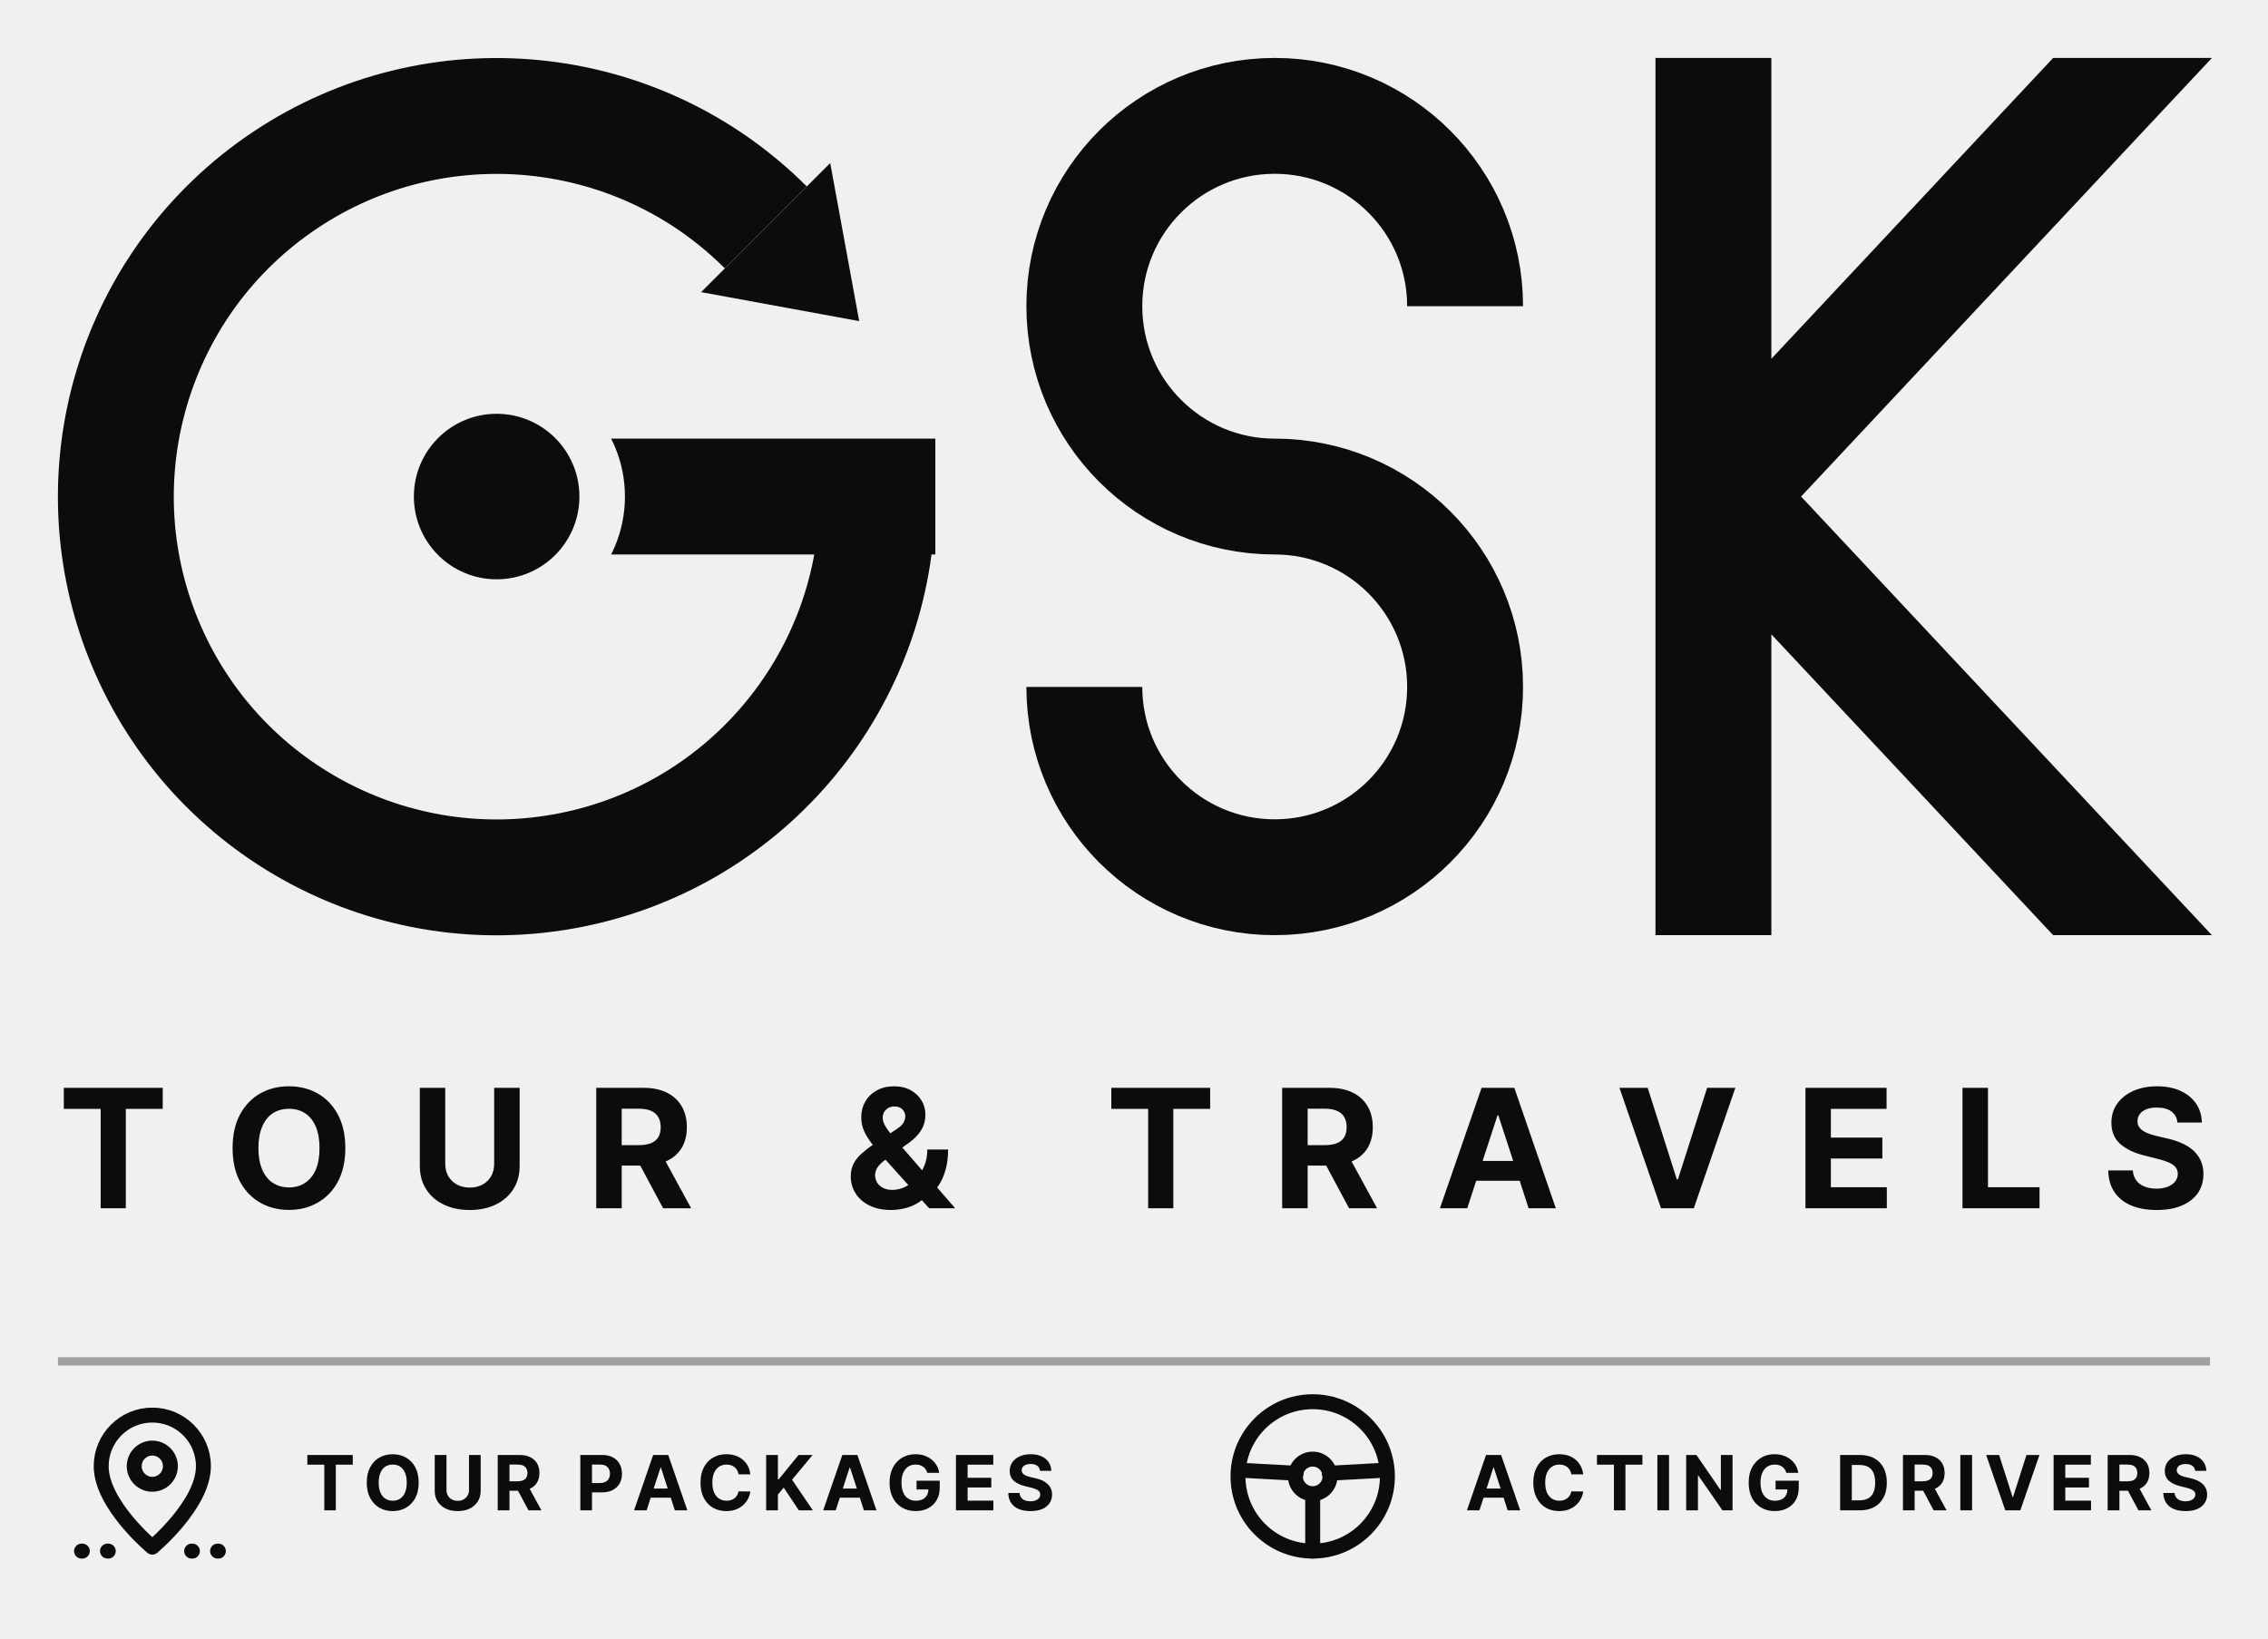
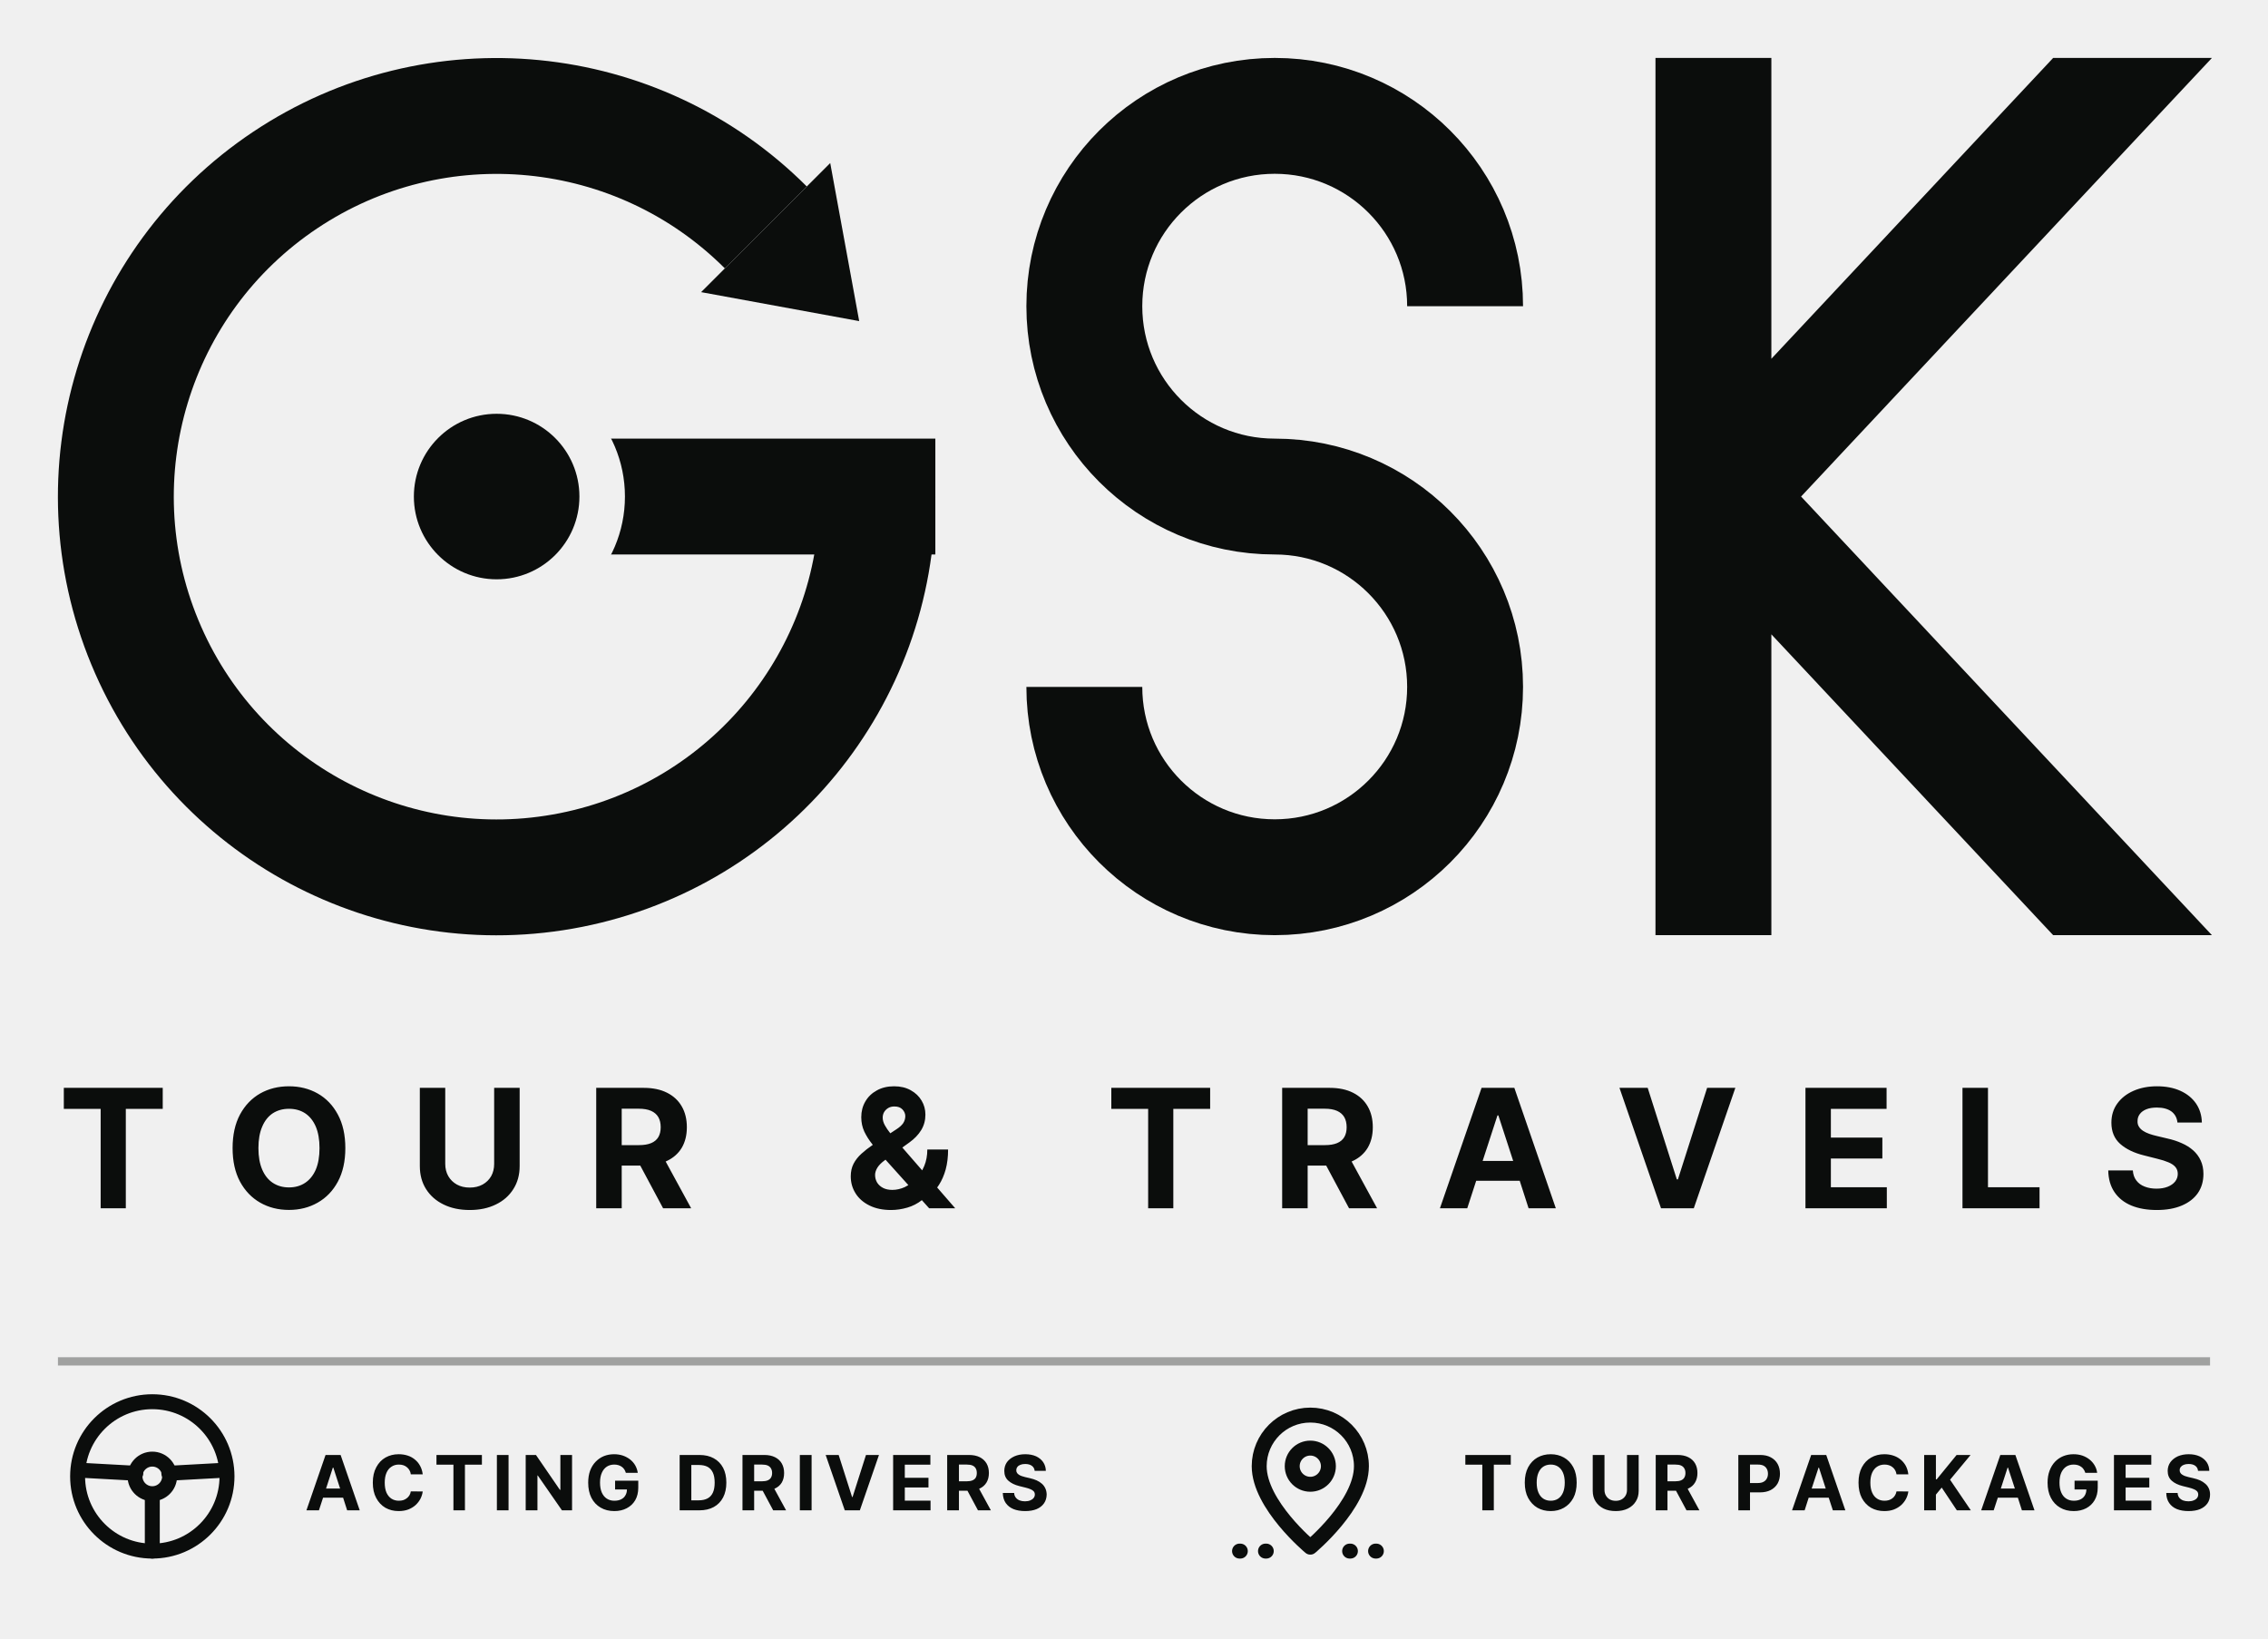
<svg xmlns="http://www.w3.org/2000/svg" viewBox="0 0 274 198" width="274" height="198" role="img" aria-labelledby="t">
  <defs>
    <mask id="cute" maskUnits="userSpaceOnUse" x="0" y="0" width="130" height="120">
      <rect width="130" height="120" fill="#fff" />
      <circle cx="60" cy="60" r="15.5" fill="#000" />
    </mask>
    <clipPath id="ke">
      <rect x="200" y="7" width="76" height="106" />
    </clipPath>
  </defs>
  <g fill="none" stroke="#0b0d0c" stroke-width="14">
    <g mask="url(#cute)">
      <path d="M92.52 27.48 A46 46 0 1 0 106 60" />
      <path d="M60 60 H113" />
    </g>
    <path d="M177 37 A23 23 0 1 0 154 60 A23 23 0 1 1 131 83" />
    <g clip-path="url(#ke)">
      <path d="M207 0 V120 M208 60 L267 -3 M208 60 L267 123" />
    </g>
  </g>
  <circle cx="60" cy="60" r="10" fill="#0b0d0c" />
  <path d="M100.3 19.7 L103.8 38.8 L84.7 35.3 Z" fill="#0b0d0c" />
  <path d="M7.71 133.99V131.45H19.66V133.99H15.2V146H12.16V133.99Z M41.72 138.73Q41.72 141.11 40.82 142.78Q39.93 144.44 38.38 145.32Q36.84 146.2 34.91 146.2Q32.97 146.2 31.43 145.32Q29.89 144.44 28.99 142.77Q28.1 141.1 28.1 138.73Q28.1 136.35 28.99 134.68Q29.89 133.01 31.43 132.13Q32.97 131.26 34.91 131.26Q36.84 131.26 38.38 132.13Q39.93 133.01 40.82 134.68Q41.72 136.35 41.72 138.73ZM38.6 138.73Q38.6 137.19 38.15 136.13Q37.69 135.07 36.86 134.52Q36.03 133.98 34.91 133.98Q33.8 133.98 32.96 134.52Q32.13 135.07 31.68 136.13Q31.22 137.19 31.22 138.73Q31.22 140.27 31.68 141.33Q32.13 142.38 32.96 142.93Q33.8 143.48 34.91 143.48Q36.03 143.48 36.86 142.93Q37.69 142.38 38.15 141.33Q38.6 140.27 38.6 138.73Z M59.7 131.45H62.78V140.9Q62.78 142.49 62.02 143.68Q61.27 144.88 59.91 145.54Q58.55 146.21 56.75 146.21Q54.94 146.21 53.58 145.54Q52.23 144.88 51.47 143.68Q50.72 142.49 50.72 140.9V131.45H53.79V140.64Q53.79 141.47 54.16 142.12Q54.53 142.76 55.19 143.13Q55.86 143.5 56.75 143.5Q57.64 143.5 58.31 143.13Q58.97 142.76 59.34 142.12Q59.7 141.47 59.7 140.64Z M72.03 146V131.45H77.77Q79.42 131.45 80.59 132.04Q81.76 132.63 82.37 133.7Q82.98 134.76 82.98 136.21Q82.98 137.65 82.36 138.7Q81.73 139.74 80.55 140.29Q80.48 140.33 80.42 140.35L83.5 146H80.11L77.35 140.84H75.11V146ZM75.11 138.37H77.2Q78.08 138.37 78.66 138.13Q79.24 137.89 79.53 137.41Q79.82 136.92 79.82 136.21Q79.82 135.48 79.53 134.98Q79.24 134.49 78.66 134.23Q78.07 133.97 77.18 133.97H75.11Z  M107.65 146.21Q106.14 146.21 105.05 145.67Q103.95 145.13 103.37 144.21Q102.78 143.28 102.78 142.14Q102.78 141.28 103.12 140.62Q103.46 139.96 104.08 139.4Q104.66 138.87 105.44 138.34Q105.4 138.29 105.37 138.24Q104.8 137.53 104.42 136.74Q104.05 135.94 104.05 135Q104.05 133.94 104.54 133.1Q105.03 132.25 105.93 131.76Q106.82 131.26 108.02 131.26Q109.18 131.26 110.03 131.74Q110.88 132.21 111.34 132.99Q111.8 133.76 111.8 134.69Q111.8 135.72 111.29 136.56Q110.78 137.39 109.86 138.05L109.01 138.66L111.41 141.42Q111.55 141.16 111.66 140.89Q112.03 139.99 112.03 138.9H114.54Q114.54 140.24 114.25 141.31Q113.95 142.38 113.44 143.17Q113.33 143.34 113.22 143.49L115.4 146H112.25L111.37 145.02Q110.58 145.64 109.62 145.92Q108.62 146.21 107.65 146.21ZM106.98 140.13 106.9 140.19Q106.29 140.63 106 141.09Q105.72 141.55 105.72 141.97Q105.72 142.48 105.97 142.9Q106.23 143.31 106.7 143.55Q107.16 143.78 107.8 143.78Q108.56 143.78 109.31 143.44Q109.53 143.33 109.74 143.2ZM107.56 136.94 108.32 136.44Q108.86 136.09 109.12 135.71Q109.37 135.32 109.37 134.86Q109.37 134.43 109.03 134.06Q108.68 133.69 108.04 133.7Q107.61 133.7 107.3 133.89Q106.99 134.08 106.81 134.38Q106.64 134.68 106.64 135.05Q106.64 135.5 106.9 135.97Q107.15 136.43 107.56 136.94Z  M134.26 133.99V131.45H146.2V133.99H141.75V146H138.71V133.99Z M154.9 146V131.45H160.64Q162.29 131.45 163.46 132.04Q164.63 132.63 165.24 133.7Q165.85 134.76 165.85 136.21Q165.85 137.65 165.23 138.7Q164.6 139.74 163.42 140.29Q163.35 140.33 163.29 140.35L166.37 146H162.98L160.22 140.84H157.98V146ZM157.98 138.37H160.07Q160.95 138.37 161.53 138.13Q162.11 137.89 162.4 137.41Q162.69 136.92 162.69 136.21Q162.69 135.48 162.4 134.98Q162.11 134.49 161.53 134.23Q160.94 133.97 160.05 133.97H157.98Z M177.26 146H173.96L178.99 131.45H182.95L187.96 146H184.67L183.6 142.68H178.34ZM182.81 140.28 181.02 134.78H180.91L179.12 140.28Z M199.06 131.45 202.58 142.51H202.71L206.24 131.45H209.65L204.63 146H200.67L195.65 131.45Z M218.12 146V131.45H227.92V133.99H221.19V137.46H227.41V139.99H221.19V143.46H227.95V146Z M237.09 146V131.45H240.17V143.46H246.4V146Z M263.06 135.64Q262.97 134.78 262.33 134.3Q261.68 133.83 260.57 133.83Q259.82 133.83 259.3 134.04Q258.78 134.25 258.51 134.62Q258.24 134.98 258.24 135.45Q258.22 135.84 258.4 136.13Q258.58 136.43 258.9 136.64Q259.22 136.85 259.64 137Q260.06 137.15 260.54 137.26L261.84 137.57Q262.8 137.78 263.59 138.14Q264.39 138.49 264.97 139.01Q265.55 139.53 265.87 140.23Q266.2 140.94 266.2 141.85Q266.2 143.18 265.53 144.16Q264.86 145.13 263.59 145.67Q262.33 146.21 260.56 146.21Q258.8 146.21 257.49 145.67Q256.19 145.13 255.46 144.06Q254.73 143 254.7 141.43H257.67Q257.72 142.16 258.1 142.65Q258.47 143.14 259.1 143.38Q259.73 143.63 260.52 143.63Q261.3 143.63 261.88 143.4Q262.46 143.17 262.78 142.77Q263.1 142.36 263.1 141.84Q263.1 141.35 262.81 141.01Q262.53 140.68 261.98 140.45Q261.42 140.21 260.63 140.02L259.05 139.62Q257.21 139.17 256.14 138.22Q255.08 137.27 255.08 135.66Q255.08 134.34 255.79 133.35Q256.5 132.36 257.75 131.81Q259 131.26 260.59 131.26Q262.21 131.26 263.42 131.81Q264.63 132.36 265.31 133.35Q265.98 134.34 266.01 135.64Z" fill="#0b0d0c" />
  <rect x="7" y="164" width="260" height="1" fill="#0b0d0c" opacity=".35" />
-   <g transform="translate(7 167) scale(0.95)" fill="none" stroke="#0b0d0c" stroke-width="1.9" stroke-linecap="round" stroke-linejoin="round">
+   <g transform="translate(146.90 167) scale(0.95)" fill="none" stroke="#0b0d0c" stroke-width="1.9" stroke-linecap="round" stroke-linejoin="round">
    <path d="M12 21s-6.5-5.4-6.5-10.3a6.5 6.5 0 0 1 13 0C18.5 15.6 12 21 12 21z" />
    <circle cx="12" cy="10.7" r="2.3" />
    <path d="M3 21.5h4M17 21.5h4" stroke-dasharray="0.1 3.2" />
  </g>
-   <path transform="translate(36.8 182.5)" d="M0.33 -5.52V-6.69H5.82V-5.52H3.77V0H2.38V-5.52Z M13.78 -3.35Q13.78 -2.25 13.37 -1.48Q12.95 -0.72 12.24 -0.31Q11.53 0.09 10.65 0.09Q9.75 0.09 9.04 -0.31Q8.34 -0.72 7.92 -1.49Q7.51 -2.25 7.51 -3.35Q7.51 -4.44 7.92 -5.21Q8.34 -5.98 9.04 -6.38Q9.75 -6.78 10.65 -6.78Q11.53 -6.78 12.24 -6.38Q12.95 -5.98 13.37 -5.21Q13.78 -4.44 13.78 -3.35ZM12.34 -3.35Q12.34 -4.05 12.13 -4.54Q11.92 -5.03 11.54 -5.28Q11.16 -5.53 10.65 -5.53Q10.13 -5.53 9.75 -5.28Q9.37 -5.03 9.16 -4.54Q8.95 -4.05 8.95 -3.35Q8.95 -2.64 9.16 -2.15Q9.37 -1.66 9.75 -1.41Q10.13 -1.16 10.65 -1.16Q11.16 -1.16 11.54 -1.41Q11.92 -1.66 12.13 -2.15Q12.34 -2.64 12.34 -3.35Z M19.86 -6.69H21.27V-2.35Q21.27 -1.61 20.92 -1.07Q20.58 -0.52 19.95 -0.21Q19.33 0.09 18.5 0.09Q17.66 0.09 17.04 -0.21Q16.42 -0.52 16.07 -1.07Q15.72 -1.61 15.72 -2.35V-6.69H17.14V-2.47Q17.14 -2.08 17.31 -1.79Q17.48 -1.49 17.78 -1.32Q18.09 -1.15 18.5 -1.15Q18.91 -1.15 19.21 -1.32Q19.52 -1.49 19.69 -1.79Q19.86 -2.08 19.86 -2.47Z M23.33 0V-6.69H25.97Q26.73 -6.69 27.27 -6.42Q27.81 -6.15 28.09 -5.66Q28.37 -5.17 28.37 -4.51Q28.37 -3.84 28.08 -3.36Q27.8 -2.88 27.25 -2.63Q27.22 -2.61 27.19 -2.6L28.61 0H27.05L25.78 -2.37H24.75V0ZM24.75 -3.51H25.71Q26.11 -3.51 26.38 -3.62Q26.65 -3.73 26.78 -3.95Q26.92 -4.18 26.92 -4.51Q26.92 -4.84 26.78 -5.07Q26.65 -5.3 26.38 -5.42Q26.11 -5.53 25.7 -5.53H24.75Z  M33.31 0V-6.69H35.95Q36.71 -6.69 37.24 -6.4Q37.78 -6.11 38.06 -5.6Q38.34 -5.09 38.34 -4.42Q38.34 -3.76 38.06 -3.25Q37.77 -2.74 37.22 -2.45Q36.68 -2.17 35.91 -2.17H34.72V0ZM34.72 -3.3H35.68Q36.09 -3.3 36.36 -3.45Q36.62 -3.59 36.75 -3.84Q36.89 -4.09 36.89 -4.42Q36.89 -4.76 36.75 -5.01Q36.62 -5.26 36.35 -5.4Q36.09 -5.53 35.67 -5.53H34.72Z M41.32 0H39.8L42.11 -6.69H43.93L46.24 0H44.73L44.23 -1.53H41.81ZM43.87 -2.63 43.05 -5.16H43L42.17 -2.63Z M53.85 -4.35H52.42Q52.38 -4.63 52.26 -4.84Q52.14 -5.06 51.95 -5.21Q51.76 -5.37 51.51 -5.45Q51.26 -5.53 50.98 -5.53Q50.46 -5.53 50.07 -5.27Q49.69 -5.02 49.47 -4.53Q49.26 -4.04 49.26 -3.35Q49.26 -2.63 49.48 -2.14Q49.69 -1.66 50.08 -1.41Q50.46 -1.16 50.97 -1.16Q51.25 -1.16 51.49 -1.23Q51.74 -1.31 51.93 -1.46Q52.12 -1.6 52.24 -1.81Q52.37 -2.02 52.42 -2.29L53.85 -2.28Q53.79 -1.82 53.57 -1.39Q53.35 -0.97 52.98 -0.63Q52.61 -0.3 52.1 -0.1Q51.59 0.09 50.94 0.09Q50.05 0.09 49.34 -0.31Q48.64 -0.72 48.23 -1.49Q47.83 -2.25 47.83 -3.35Q47.83 -4.44 48.24 -5.21Q48.65 -5.98 49.36 -6.38Q50.06 -6.78 50.94 -6.78Q51.53 -6.78 52.02 -6.62Q52.52 -6.46 52.91 -6.14Q53.29 -5.83 53.54 -5.38Q53.78 -4.93 53.85 -4.35Z M55.76 0V-6.69H57.18V-3.74H57.27L59.68 -6.69H61.37L58.89 -3.7L61.4 0H59.71L57.88 -2.75L57.18 -1.9V0Z M64.16 0H62.65L64.96 -6.69H66.78L69.09 0H67.57L67.08 -1.53H64.66ZM66.72 -2.63 65.89 -5.16H65.84L65.02 -2.63Z M75.23 -4.53Q75.16 -4.77 75.03 -4.95Q74.91 -5.14 74.73 -5.26Q74.55 -5.39 74.33 -5.46Q74.1 -5.53 73.82 -5.53Q73.31 -5.53 72.92 -5.28Q72.54 -5.02 72.32 -4.54Q72.11 -4.05 72.11 -3.35Q72.11 -2.65 72.32 -2.16Q72.53 -1.67 72.92 -1.42Q73.31 -1.16 73.84 -1.16Q74.32 -1.16 74.66 -1.33Q75 -1.5 75.18 -1.82Q75.35 -2.12 75.36 -2.52H73.93V-3.58H76.73V-2.74Q76.73 -1.86 76.35 -1.22Q75.98 -0.59 75.33 -0.25Q74.67 0.09 73.83 0.09Q72.89 0.09 72.18 -0.33Q71.47 -0.74 71.07 -1.51Q70.67 -2.28 70.67 -3.34Q70.67 -4.15 70.91 -4.79Q71.15 -5.43 71.57 -5.87Q72 -6.32 72.57 -6.55Q73.14 -6.78 73.8 -6.78Q74.37 -6.78 74.86 -6.62Q75.35 -6.45 75.73 -6.15Q76.11 -5.85 76.35 -5.44Q76.6 -5.02 76.66 -4.53Z M78.69 0V-6.69H83.2V-5.52H80.1V-3.93H82.96V-2.76H80.1V-1.17H83.21V0Z M88.85 -4.77Q88.81 -5.16 88.52 -5.38Q88.22 -5.6 87.71 -5.6Q87.36 -5.6 87.12 -5.5Q86.89 -5.41 86.76 -5.24Q86.63 -5.07 86.63 -4.85Q86.63 -4.67 86.71 -4.54Q86.79 -4.4 86.94 -4.31Q87.09 -4.21 87.28 -4.14Q87.47 -4.07 87.69 -4.02L88.29 -3.88Q88.73 -3.78 89.1 -3.62Q89.46 -3.45 89.73 -3.21Q90 -2.98 90.15 -2.65Q90.3 -2.33 90.3 -1.91Q90.3 -1.3 89.99 -0.85Q89.68 -0.4 89.1 -0.15Q88.52 0.09 87.7 0.09Q86.89 0.09 86.29 -0.15Q85.69 -0.4 85.36 -0.89Q85.02 -1.38 85.01 -2.1H86.38Q86.4 -1.76 86.57 -1.54Q86.74 -1.32 87.03 -1.2Q87.32 -1.09 87.69 -1.09Q88.05 -1.09 88.31 -1.2Q88.58 -1.3 88.73 -1.49Q88.87 -1.67 88.87 -1.91Q88.87 -2.14 88.74 -2.29Q88.61 -2.45 88.35 -2.55Q88.1 -2.66 87.74 -2.75L87.01 -2.93Q86.16 -3.14 85.67 -3.58Q85.18 -4.02 85.18 -4.76Q85.18 -5.36 85.51 -5.82Q85.84 -6.27 86.41 -6.53Q86.99 -6.78 87.72 -6.78Q88.46 -6.78 89.02 -6.53Q89.58 -6.27 89.89 -5.82Q90.2 -5.36 90.21 -4.77Z" fill="#0b0d0c" />
-   <g transform="translate(147.1889 167) scale(0.95)" fill="none" stroke="#0b0d0c" stroke-width="1.9" stroke-linecap="round" stroke-linejoin="round">
+   <path transform="translate(176.70 182.5)" d="M0.33 -5.52V-6.69H5.82V-5.52H3.77V0H2.38V-5.52Z M13.78 -3.35Q13.78 -2.25 13.37 -1.48Q12.95 -0.72 12.24 -0.31Q11.53 0.09 10.65 0.09Q9.75 0.09 9.04 -0.31Q8.34 -0.72 7.92 -1.49Q7.51 -2.25 7.51 -3.35Q7.51 -4.44 7.92 -5.21Q8.34 -5.98 9.04 -6.38Q9.75 -6.78 10.65 -6.78Q11.53 -6.78 12.24 -6.38Q12.95 -5.98 13.37 -5.21Q13.78 -4.44 13.78 -3.35ZM12.34 -3.35Q12.34 -4.05 12.13 -4.54Q11.92 -5.03 11.54 -5.28Q11.16 -5.53 10.65 -5.53Q10.13 -5.53 9.75 -5.28Q9.37 -5.03 9.16 -4.54Q8.95 -4.05 8.95 -3.35Q8.95 -2.64 9.16 -2.15Q9.37 -1.66 9.75 -1.41Q10.13 -1.16 10.65 -1.16Q11.16 -1.16 11.54 -1.41Q11.92 -1.66 12.13 -2.15Q12.34 -2.64 12.34 -3.35Z M19.86 -6.69H21.27V-2.35Q21.27 -1.61 20.92 -1.07Q20.58 -0.52 19.95 -0.21Q19.33 0.09 18.5 0.09Q17.66 0.09 17.04 -0.21Q16.42 -0.52 16.07 -1.07Q15.72 -1.61 15.72 -2.35V-6.69H17.14V-2.47Q17.14 -2.08 17.31 -1.79Q17.48 -1.49 17.78 -1.32Q18.09 -1.15 18.5 -1.15Q18.91 -1.15 19.21 -1.32Q19.52 -1.49 19.69 -1.79Q19.86 -2.08 19.86 -2.47Z M23.33 0V-6.69H25.97Q26.73 -6.69 27.27 -6.42Q27.81 -6.15 28.09 -5.66Q28.37 -5.17 28.37 -4.51Q28.37 -3.84 28.08 -3.36Q27.8 -2.88 27.25 -2.63Q27.22 -2.61 27.19 -2.6L28.61 0H27.05L25.78 -2.37H24.75V0ZM24.75 -3.51H25.71Q26.11 -3.51 26.38 -3.62Q26.65 -3.73 26.78 -3.95Q26.92 -4.18 26.92 -4.51Q26.92 -4.84 26.78 -5.07Q26.65 -5.3 26.38 -5.42Q26.11 -5.53 25.7 -5.53H24.75Z  M33.31 0V-6.69H35.95Q36.71 -6.69 37.24 -6.4Q37.78 -6.11 38.06 -5.6Q38.34 -5.09 38.34 -4.42Q38.34 -3.76 38.06 -3.25Q37.77 -2.74 37.22 -2.45Q36.68 -2.17 35.91 -2.17H34.72V0ZM34.72 -3.3H35.68Q36.09 -3.3 36.36 -3.45Q36.62 -3.59 36.75 -3.84Q36.89 -4.09 36.89 -4.42Q36.89 -4.76 36.75 -5.01Q36.62 -5.26 36.35 -5.4Q36.09 -5.53 35.67 -5.53H34.72Z M41.32 0H39.8L42.11 -6.69H43.93L46.24 0H44.73L44.23 -1.53H41.81ZM43.87 -2.63 43.05 -5.16H43L42.17 -2.63Z M53.85 -4.35H52.42Q52.38 -4.63 52.26 -4.84Q52.14 -5.06 51.95 -5.21Q51.76 -5.37 51.51 -5.45Q51.26 -5.53 50.98 -5.53Q50.46 -5.53 50.07 -5.27Q49.69 -5.02 49.47 -4.53Q49.26 -4.04 49.26 -3.35Q49.26 -2.63 49.48 -2.14Q49.69 -1.66 50.08 -1.41Q50.46 -1.16 50.97 -1.16Q51.25 -1.16 51.49 -1.23Q51.74 -1.31 51.93 -1.46Q52.12 -1.6 52.24 -1.81Q52.37 -2.02 52.42 -2.29L53.85 -2.28Q53.79 -1.82 53.57 -1.39Q53.35 -0.97 52.98 -0.63Q52.61 -0.3 52.1 -0.1Q51.59 0.09 50.94 0.09Q50.05 0.09 49.34 -0.31Q48.64 -0.72 48.23 -1.49Q47.83 -2.25 47.83 -3.35Q47.83 -4.44 48.24 -5.21Q48.65 -5.98 49.36 -6.38Q50.06 -6.78 50.94 -6.78Q51.53 -6.78 52.02 -6.62Q52.52 -6.46 52.91 -6.14Q53.29 -5.83 53.54 -5.38Q53.78 -4.93 53.85 -4.35Z M55.76 0V-6.69H57.18V-3.74H57.27L59.68 -6.69H61.37L58.89 -3.7L61.4 0H59.71L57.88 -2.75L57.18 -1.9V0Z M64.16 0H62.65L64.96 -6.69H66.78L69.09 0H67.57L67.08 -1.53H64.66ZM66.72 -2.63 65.89 -5.16H65.84L65.02 -2.63Z M75.23 -4.53Q75.16 -4.77 75.03 -4.95Q74.91 -5.14 74.73 -5.26Q74.55 -5.39 74.33 -5.46Q74.1 -5.53 73.82 -5.53Q73.31 -5.53 72.92 -5.28Q72.54 -5.02 72.32 -4.54Q72.11 -4.05 72.11 -3.35Q72.11 -2.65 72.32 -2.16Q72.53 -1.67 72.92 -1.42Q73.31 -1.16 73.84 -1.16Q74.32 -1.16 74.66 -1.33Q75 -1.5 75.18 -1.82Q75.35 -2.12 75.36 -2.52H73.93V-3.58H76.73V-2.74Q76.73 -1.86 76.35 -1.22Q75.98 -0.59 75.33 -0.25Q74.67 0.09 73.83 0.09Q72.89 0.09 72.18 -0.33Q71.47 -0.74 71.07 -1.51Q70.67 -2.28 70.67 -3.34Q70.67 -4.15 70.91 -4.79Q71.15 -5.43 71.57 -5.87Q72 -6.32 72.57 -6.55Q73.14 -6.78 73.8 -6.78Q74.37 -6.78 74.86 -6.62Q75.35 -6.45 75.73 -6.15Q76.11 -5.85 76.35 -5.44Q76.6 -5.02 76.66 -4.53Z M78.69 0V-6.69H83.2V-5.52H80.1V-3.93H82.96V-2.76H80.1V-1.17H83.21V0Z M88.85 -4.77Q88.81 -5.16 88.52 -5.38Q88.22 -5.6 87.71 -5.6Q87.36 -5.6 87.12 -5.5Q86.89 -5.41 86.76 -5.24Q86.63 -5.07 86.63 -4.85Q86.63 -4.67 86.71 -4.54Q86.79 -4.4 86.94 -4.31Q87.09 -4.21 87.28 -4.14Q87.47 -4.07 87.69 -4.02L88.29 -3.88Q88.73 -3.78 89.1 -3.62Q89.46 -3.45 89.73 -3.21Q90 -2.98 90.15 -2.65Q90.3 -2.33 90.3 -1.91Q90.3 -1.3 89.99 -0.85Q89.68 -0.4 89.1 -0.15Q88.52 0.09 87.7 0.09Q86.89 0.09 86.29 -0.15Q85.69 -0.4 85.36 -0.89Q85.02 -1.38 85.01 -2.1H86.38Q86.4 -1.76 86.57 -1.54Q86.74 -1.32 87.03 -1.2Q87.32 -1.09 87.69 -1.09Q88.05 -1.09 88.31 -1.2Q88.58 -1.3 88.73 -1.49Q88.87 -1.67 88.87 -1.91Q88.87 -2.14 88.74 -2.29Q88.61 -2.45 88.35 -2.55Q88.1 -2.66 87.74 -2.75L87.01 -2.93Q86.16 -3.14 85.67 -3.58Q85.18 -4.02 85.18 -4.76Q85.18 -5.36 85.51 -5.82Q85.84 -6.27 86.41 -6.53Q86.99 -6.78 87.72 -6.78Q88.46 -6.78 89.02 -6.53Q89.58 -6.27 89.89 -5.82Q90.2 -5.36 90.21 -4.77Z" fill="#0b0d0c" />
+   <g transform="translate(7 167) scale(0.95)" fill="none" stroke="#0b0d0c" stroke-width="1.9" stroke-linecap="round" stroke-linejoin="round">
    <circle cx="12" cy="12" r="9.5" />
    <circle cx="12" cy="12" r="2.2" />
    <path d="M2.6 11.2l7.3.4M21.4 11.2l-7.3.4M12 14.3V21.5" />
  </g>
-   <path transform="translate(177.0 182.5)" d="M1.73 0H0.22L2.53 -6.69H4.35L6.66 0H5.14L4.65 -1.53H2.23ZM4.29 -2.63 3.47 -5.16H3.41L2.59 -2.63Z M14.27 -4.35H12.83Q12.8 -4.63 12.67 -4.84Q12.55 -5.06 12.36 -5.21Q12.17 -5.37 11.93 -5.45Q11.68 -5.53 11.39 -5.53Q10.87 -5.53 10.49 -5.27Q10.1 -5.02 9.89 -4.53Q9.68 -4.04 9.68 -3.35Q9.68 -2.63 9.89 -2.14Q10.11 -1.66 10.49 -1.41Q10.88 -1.16 11.38 -1.16Q11.67 -1.16 11.91 -1.23Q12.15 -1.31 12.34 -1.46Q12.53 -1.6 12.66 -1.81Q12.79 -2.02 12.83 -2.29L14.27 -2.28Q14.21 -1.82 13.99 -1.39Q13.77 -0.97 13.4 -0.63Q13.03 -0.3 12.52 -0.1Q12 0.09 11.36 0.09Q10.47 0.09 9.76 -0.31Q9.06 -0.72 8.65 -1.49Q8.24 -2.25 8.24 -3.35Q8.24 -4.44 8.66 -5.21Q9.07 -5.98 9.77 -6.38Q10.48 -6.78 11.36 -6.78Q11.94 -6.78 12.44 -6.62Q12.94 -6.46 13.32 -6.14Q13.71 -5.83 13.95 -5.38Q14.2 -4.93 14.27 -4.35Z M15.93 -5.52V-6.69H21.42V-5.52H19.37V0H17.98V-5.52Z M24.64 -6.69V0H23.23V-6.69Z M32.31 -6.69V0H31.09L28.17 -4.21H28.13V0H26.71V-6.69H27.95L30.84 -2.48H30.9V-6.69Z M38.81 -4.53Q38.74 -4.77 38.62 -4.95Q38.49 -5.14 38.32 -5.26Q38.14 -5.39 37.91 -5.46Q37.68 -5.53 37.41 -5.53Q36.9 -5.53 36.51 -5.28Q36.12 -5.02 35.91 -4.54Q35.69 -4.05 35.69 -3.35Q35.69 -2.65 35.9 -2.16Q36.12 -1.67 36.5 -1.42Q36.89 -1.16 37.42 -1.16Q37.9 -1.16 38.24 -1.33Q38.59 -1.5 38.76 -1.82Q38.94 -2.12 38.94 -2.52H37.51V-3.58H40.31V-2.74Q40.31 -1.86 39.94 -1.22Q39.57 -0.59 38.91 -0.25Q38.26 0.09 37.42 0.09Q36.47 0.09 35.76 -0.33Q35.05 -0.74 34.65 -1.51Q34.26 -2.28 34.26 -3.34Q34.26 -4.15 34.49 -4.79Q34.73 -5.43 35.16 -5.87Q35.59 -6.32 36.15 -6.55Q36.72 -6.78 37.39 -6.78Q37.95 -6.78 38.44 -6.62Q38.93 -6.45 39.32 -6.15Q39.7 -5.85 39.94 -5.44Q40.18 -5.02 40.25 -4.53Z  M47.68 0H45.31V-6.69H47.7Q48.71 -6.69 49.43 -6.29Q50.16 -5.89 50.56 -5.14Q50.95 -4.39 50.95 -3.35Q50.95 -2.31 50.56 -1.56Q50.16 -0.8 49.43 -0.4Q48.7 0 47.68 0ZM46.72 -1.21H47.62Q48.25 -1.21 48.68 -1.44Q49.1 -1.66 49.32 -2.13Q49.54 -2.6 49.54 -3.35Q49.54 -4.09 49.32 -4.56Q49.1 -5.03 48.68 -5.26Q48.25 -5.48 47.62 -5.48H46.72Z M52.9 0V-6.69H55.54Q56.29 -6.69 56.83 -6.42Q57.37 -6.15 57.65 -5.66Q57.93 -5.17 57.93 -4.51Q57.93 -3.84 57.65 -3.36Q57.36 -2.88 56.81 -2.63Q56.78 -2.61 56.75 -2.6L58.17 0H56.61L55.34 -2.37H54.31V0ZM54.31 -3.51H55.27Q55.68 -3.51 55.94 -3.62Q56.21 -3.73 56.34 -3.95Q56.48 -4.18 56.48 -4.51Q56.48 -4.84 56.34 -5.07Q56.21 -5.3 55.94 -5.42Q55.67 -5.53 55.26 -5.53H54.31Z M61.25 -6.69V0H59.83V-6.69Z M64.52 -6.69 66.14 -1.61H66.2L67.82 -6.69H69.39L67.08 0H65.26L62.95 -6.69Z M71.1 0V-6.69H75.6V-5.52H72.51V-3.93H75.37V-2.76H72.51V-1.17H75.62V0Z M77.63 0V-6.69H80.27Q81.03 -6.69 81.57 -6.42Q82.1 -6.15 82.39 -5.66Q82.67 -5.17 82.67 -4.51Q82.67 -3.84 82.38 -3.36Q82.09 -2.88 81.55 -2.63Q81.52 -2.61 81.49 -2.6L82.91 0H81.35L80.08 -2.37H79.05V0ZM79.05 -3.51H80.01Q80.41 -3.51 80.68 -3.62Q80.95 -3.73 81.08 -3.95Q81.21 -4.18 81.21 -4.51Q81.21 -4.84 81.08 -5.07Q80.95 -5.3 80.68 -5.42Q80.41 -5.53 80 -5.53H79.05Z M88.2 -4.77Q88.16 -5.16 87.86 -5.38Q87.56 -5.6 87.05 -5.6Q86.71 -5.6 86.47 -5.5Q86.23 -5.41 86.11 -5.24Q85.98 -5.07 85.98 -4.85Q85.97 -4.67 86.06 -4.54Q86.14 -4.4 86.29 -4.31Q86.43 -4.21 86.63 -4.14Q86.82 -4.07 87.04 -4.02L87.64 -3.88Q88.08 -3.78 88.44 -3.62Q88.81 -3.45 89.08 -3.21Q89.34 -2.98 89.49 -2.65Q89.64 -2.33 89.65 -1.91Q89.64 -1.3 89.33 -0.85Q89.02 -0.4 88.44 -0.15Q87.86 0.09 87.05 0.09Q86.24 0.09 85.64 -0.15Q85.04 -0.4 84.7 -0.89Q84.37 -1.38 84.35 -2.1H85.72Q85.74 -1.76 85.92 -1.54Q86.09 -1.32 86.38 -1.2Q86.67 -1.09 87.03 -1.09Q87.39 -1.09 87.66 -1.2Q87.92 -1.3 88.07 -1.49Q88.22 -1.67 88.22 -1.91Q88.22 -2.14 88.09 -2.29Q87.95 -2.45 87.7 -2.55Q87.45 -2.66 87.08 -2.75L86.35 -2.93Q85.51 -3.14 85.02 -3.58Q84.53 -4.02 84.53 -4.76Q84.53 -5.36 84.85 -5.82Q85.18 -6.27 85.76 -6.53Q86.33 -6.78 87.06 -6.78Q87.81 -6.78 88.37 -6.53Q88.92 -6.27 89.23 -5.82Q89.54 -5.36 89.55 -4.77Z" fill="#0b0d0c" />
+   <path transform="translate(36.8 182.5)" d="M1.73 0H0.22L2.53 -6.69H4.35L6.66 0H5.14L4.65 -1.53H2.23ZM4.29 -2.63 3.47 -5.16H3.41L2.59 -2.63Z M14.27 -4.35H12.83Q12.8 -4.63 12.67 -4.84Q12.55 -5.06 12.36 -5.21Q12.17 -5.37 11.93 -5.45Q11.68 -5.53 11.39 -5.53Q10.87 -5.53 10.49 -5.27Q10.1 -5.02 9.89 -4.53Q9.68 -4.04 9.68 -3.35Q9.68 -2.63 9.89 -2.14Q10.11 -1.66 10.49 -1.41Q10.88 -1.16 11.38 -1.16Q11.67 -1.16 11.91 -1.23Q12.15 -1.31 12.34 -1.46Q12.53 -1.6 12.66 -1.81Q12.79 -2.02 12.83 -2.29L14.27 -2.28Q14.21 -1.82 13.99 -1.39Q13.77 -0.97 13.4 -0.63Q13.03 -0.3 12.52 -0.1Q12 0.09 11.36 0.09Q10.47 0.09 9.76 -0.31Q9.06 -0.72 8.65 -1.49Q8.24 -2.25 8.24 -3.35Q8.24 -4.44 8.66 -5.21Q9.07 -5.98 9.77 -6.38Q10.48 -6.78 11.36 -6.78Q11.94 -6.78 12.44 -6.62Q12.94 -6.46 13.32 -6.14Q13.71 -5.83 13.95 -5.38Q14.2 -4.93 14.27 -4.35Z M15.93 -5.52V-6.69H21.42V-5.52H19.37V0H17.98V-5.52Z M24.64 -6.69V0H23.23V-6.69Z M32.31 -6.69V0H31.09L28.17 -4.21H28.13V0H26.71V-6.69H27.95L30.84 -2.48H30.9V-6.69Z M38.81 -4.53Q38.74 -4.77 38.62 -4.95Q38.49 -5.14 38.32 -5.26Q38.14 -5.39 37.91 -5.46Q37.68 -5.53 37.41 -5.53Q36.9 -5.53 36.51 -5.28Q36.12 -5.02 35.91 -4.54Q35.69 -4.05 35.69 -3.35Q35.69 -2.65 35.9 -2.16Q36.12 -1.67 36.5 -1.42Q36.89 -1.16 37.42 -1.16Q37.9 -1.16 38.24 -1.33Q38.59 -1.5 38.76 -1.82Q38.94 -2.12 38.94 -2.52H37.51V-3.58H40.31V-2.74Q40.31 -1.86 39.94 -1.22Q39.57 -0.59 38.91 -0.25Q38.26 0.09 37.42 0.09Q36.47 0.09 35.76 -0.33Q35.05 -0.74 34.65 -1.51Q34.26 -2.28 34.26 -3.34Q34.26 -4.15 34.49 -4.79Q34.73 -5.43 35.16 -5.87Q35.59 -6.32 36.15 -6.55Q36.72 -6.78 37.39 -6.78Q37.95 -6.78 38.44 -6.62Q38.93 -6.45 39.32 -6.15Q39.7 -5.85 39.94 -5.44Q40.18 -5.02 40.25 -4.53Z  M47.68 0H45.31V-6.69H47.7Q48.71 -6.69 49.43 -6.29Q50.16 -5.89 50.56 -5.14Q50.95 -4.39 50.95 -3.35Q50.95 -2.31 50.56 -1.56Q50.16 -0.8 49.43 -0.4Q48.7 0 47.68 0ZM46.72 -1.21H47.62Q48.25 -1.21 48.68 -1.44Q49.1 -1.66 49.32 -2.13Q49.54 -2.6 49.54 -3.35Q49.54 -4.09 49.32 -4.56Q49.1 -5.03 48.68 -5.26Q48.25 -5.48 47.62 -5.48H46.72Z M52.9 0V-6.69H55.54Q56.29 -6.69 56.83 -6.42Q57.37 -6.15 57.65 -5.66Q57.93 -5.17 57.93 -4.51Q57.93 -3.84 57.65 -3.36Q57.36 -2.88 56.81 -2.63Q56.78 -2.61 56.75 -2.6L58.17 0H56.61L55.34 -2.37H54.31V0ZM54.31 -3.51H55.27Q55.68 -3.51 55.94 -3.62Q56.21 -3.73 56.34 -3.95Q56.48 -4.18 56.48 -4.51Q56.48 -4.84 56.34 -5.07Q56.21 -5.3 55.94 -5.42Q55.67 -5.53 55.26 -5.53H54.31Z M61.25 -6.69V0H59.83V-6.69Z M64.52 -6.69 66.14 -1.61H66.2L67.82 -6.69H69.39L67.08 0H65.26L62.95 -6.69Z M71.1 0V-6.69H75.6V-5.52H72.51V-3.93H75.37V-2.76H72.51V-1.17H75.62V0Z M77.63 0V-6.69H80.27Q81.03 -6.69 81.57 -6.42Q82.1 -6.15 82.39 -5.66Q82.67 -5.17 82.67 -4.51Q82.67 -3.84 82.38 -3.36Q82.09 -2.88 81.55 -2.63Q81.52 -2.61 81.49 -2.6L82.91 0H81.35L80.08 -2.37H79.05V0ZM79.05 -3.51H80.01Q80.41 -3.51 80.68 -3.62Q80.95 -3.73 81.08 -3.95Q81.21 -4.18 81.21 -4.51Q81.21 -4.84 81.08 -5.07Q80.95 -5.3 80.68 -5.42Q80.41 -5.53 80 -5.53H79.05Z M88.2 -4.77Q88.16 -5.16 87.86 -5.38Q87.56 -5.6 87.05 -5.6Q86.71 -5.6 86.47 -5.5Q86.23 -5.41 86.11 -5.24Q85.98 -5.07 85.98 -4.85Q85.97 -4.67 86.06 -4.54Q86.14 -4.4 86.29 -4.31Q86.43 -4.21 86.63 -4.14Q86.82 -4.07 87.04 -4.02L87.64 -3.88Q88.08 -3.78 88.44 -3.62Q88.81 -3.45 89.08 -3.21Q89.34 -2.98 89.49 -2.65Q89.64 -2.33 89.65 -1.91Q89.64 -1.3 89.33 -0.85Q89.02 -0.4 88.44 -0.15Q87.86 0.09 87.05 0.09Q86.24 0.09 85.64 -0.15Q85.04 -0.4 84.7 -0.89Q84.37 -1.38 84.35 -2.1H85.72Q85.74 -1.76 85.92 -1.54Q86.09 -1.32 86.38 -1.2Q86.67 -1.09 87.03 -1.09Q87.39 -1.09 87.66 -1.2Q87.92 -1.3 88.07 -1.49Q88.22 -1.67 88.22 -1.91Q88.22 -2.14 88.09 -2.29Q87.95 -2.45 87.7 -2.55Q87.45 -2.66 87.08 -2.75L86.35 -2.93Q85.51 -3.14 85.02 -3.58Q84.53 -4.02 84.53 -4.76Q84.53 -5.36 84.85 -5.82Q85.18 -6.27 85.76 -6.53Q86.33 -6.78 87.06 -6.78Q87.81 -6.78 88.37 -6.53Q88.92 -6.27 89.23 -5.82Q89.54 -5.36 89.55 -4.77Z" fill="#0b0d0c" />
</svg>
